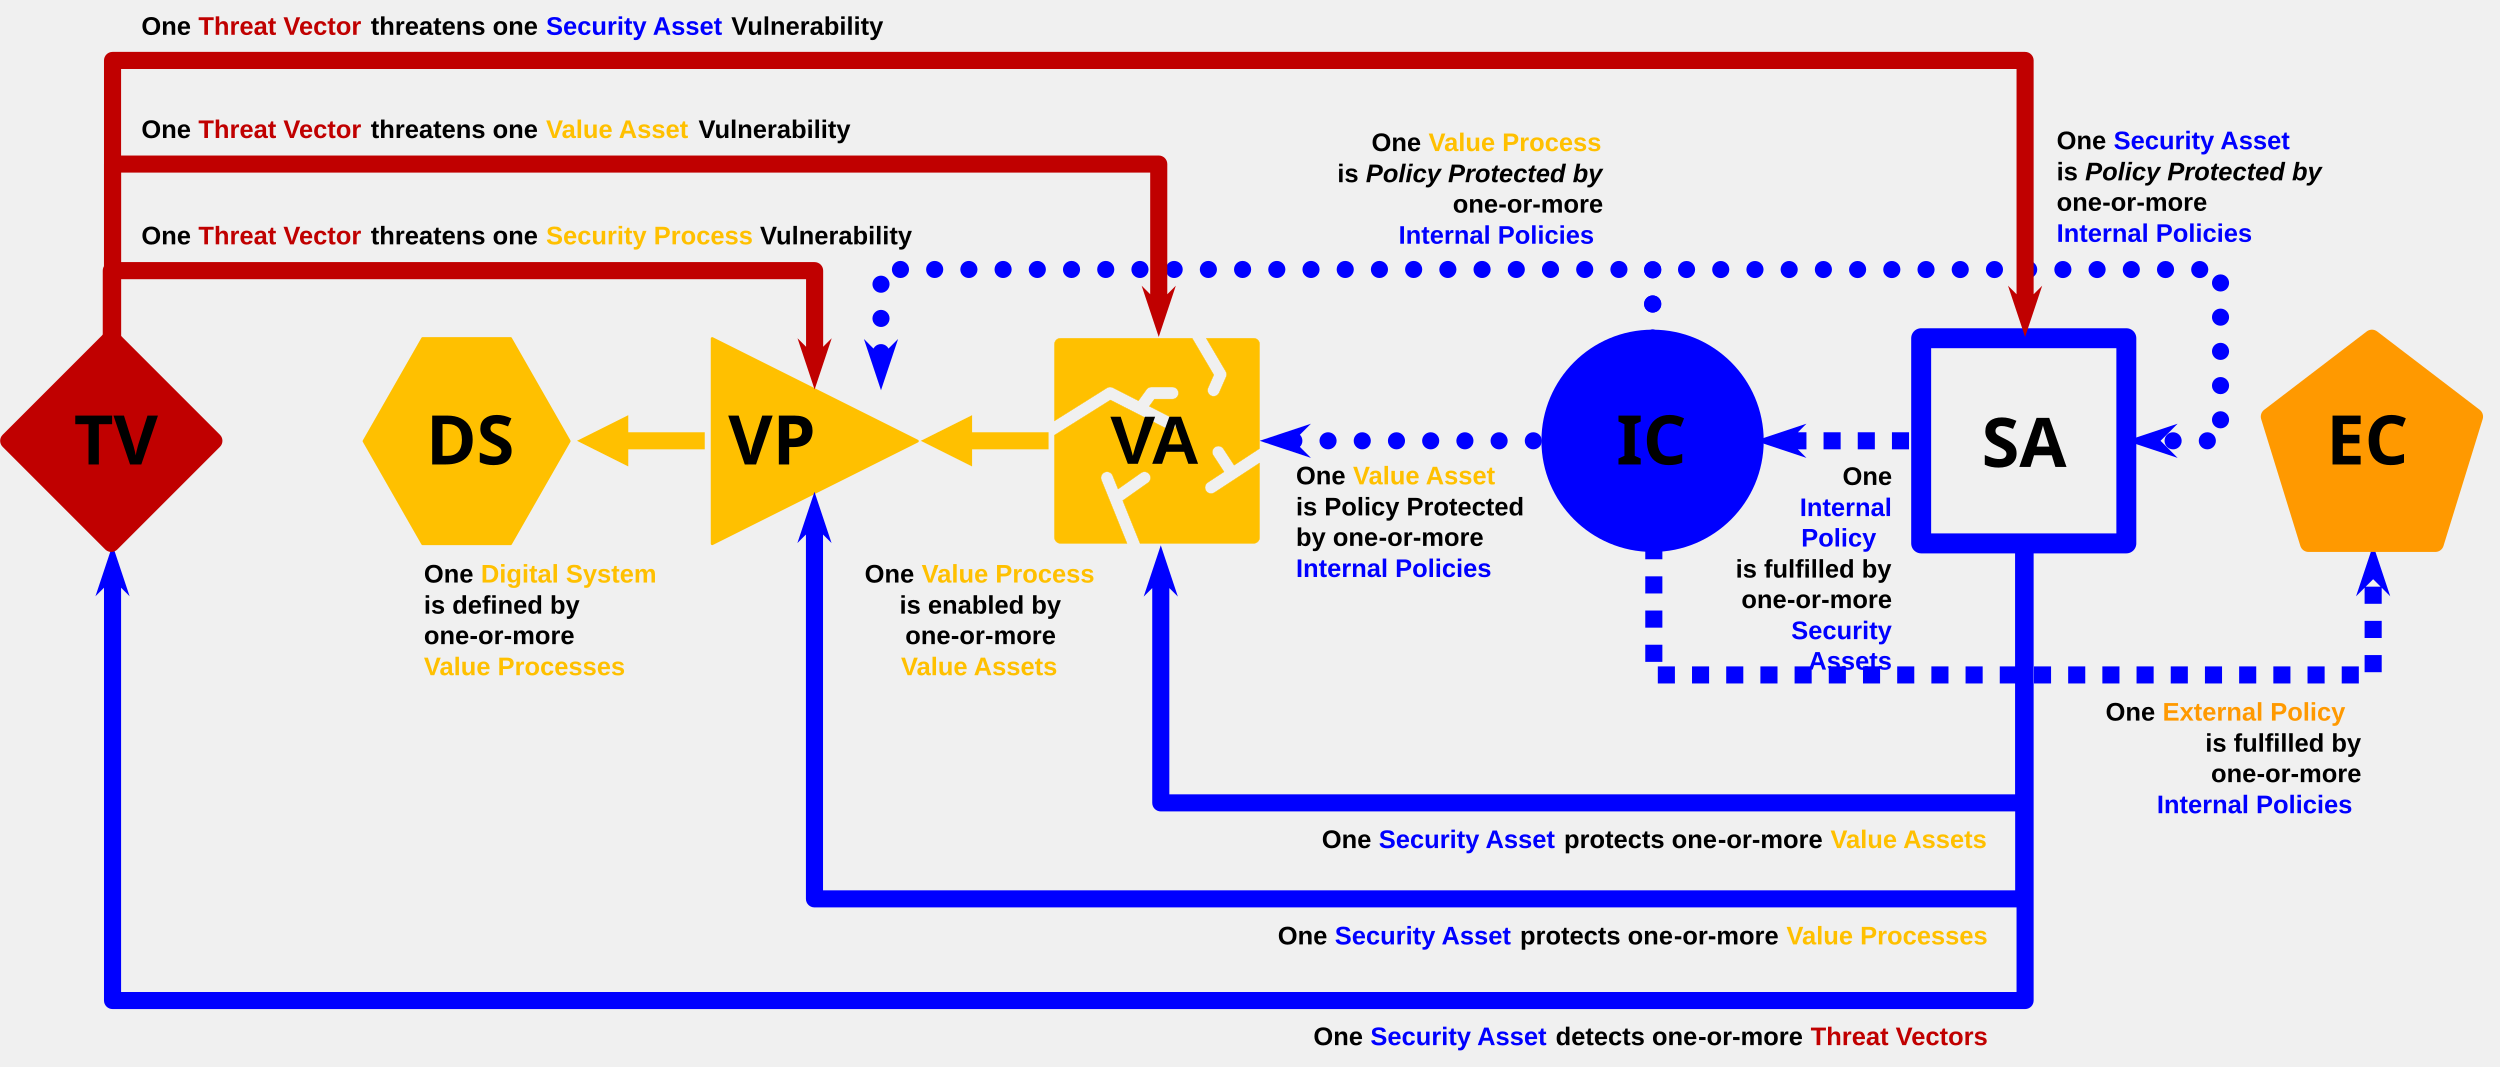
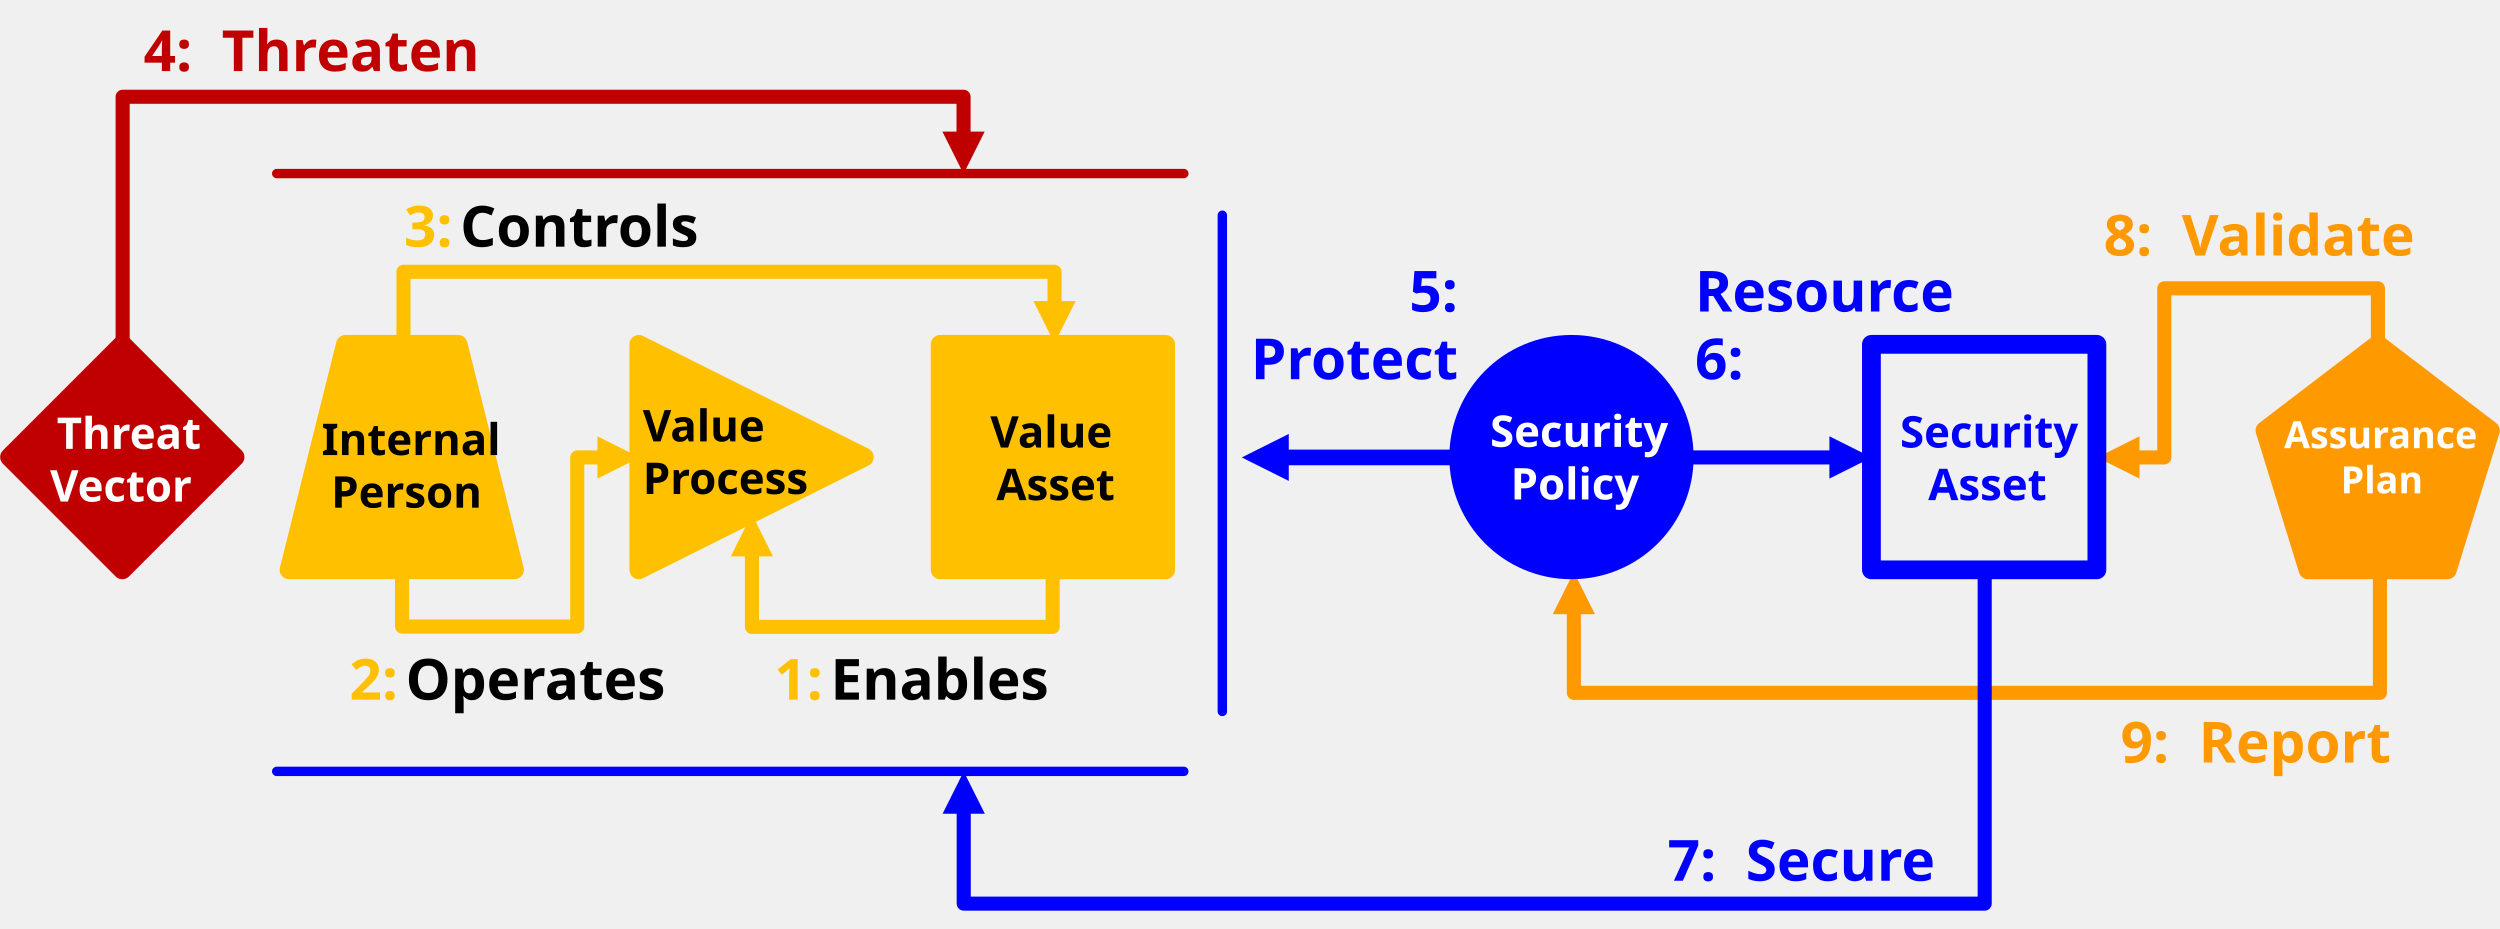
- <svg xmlns="http://www.w3.org/2000/svg" width="4021" height="1716" xml:space="preserve" overflow="hidden">
-   <defs>
-     <clipPath id="clip0">
-       <rect x="248" y="415" width="4021" height="1716" />
-     </clipPath>
-     <clipPath id="clip1">
-       <rect x="1943" y="959" width="331" height="331" />
-     </clipPath>
-     <clipPath id="clip2">
-       <rect x="1943" y="959" width="331" height="331" />
-     </clipPath>
-     <clipPath id="clip3">
-       <rect x="1943" y="959" width="331" height="331" />
-     </clipPath>
-   </defs>
-   <g clip-path="url(#clip0)" transform="translate(-248 -415)">
-     <path d="M833.5 1124.5 927.781 959.5 1069.22 959.5 1163.5 1124.5 1069.22 1289.5 927.781 1289.5Z" stroke="#FFC000" stroke-width="4.583" stroke-linejoin="round" stroke-miterlimit="10" fill="#FFC000" fill-rule="evenodd" />
-     <path d="M1393.5 959.5 1723.5 1124.5 1393.5 1289.5Z" stroke="#FFC000" stroke-width="4.583" stroke-linejoin="round" stroke-miterlimit="10" fill="#FFC000" fill-rule="evenodd" />
-     <path d="M1244.75 1110.25 1381.52 1110.25 1381.52 1137.75 1244.75 1137.75ZM1258.5 1165.25 1176 1124 1258.5 1082.75Z" fill="#FFC000" />
-     <path d="M2329 1110.25 2329.03 1110.25C2336.62 1110.25 2342.78 1116.41 2342.78 1124 2342.78 1131.59 2336.62 1137.75 2329.03 1137.75L2329 1137.75C2321.41 1137.75 2315.25 1131.59 2315.25 1124 2315.25 1116.41 2321.41 1110.25 2329 1110.25ZM2384.03 1110.25 2384.05 1110.25C2391.65 1110.25 2397.8 1116.41 2397.8 1124 2397.8 1131.59 2391.65 1137.75 2384.05 1137.75L2384.03 1137.75C2376.43 1137.75 2370.28 1131.59 2370.28 1124 2370.28 1116.41 2376.43 1110.25 2384.03 1110.25ZM2439.05 1110.25 2439.08 1110.25C2446.68 1110.25 2452.83 1116.41 2452.83 1124 2452.83 1131.59 2446.68 1137.75 2439.08 1137.75L2439.05 1137.75C2431.46 1137.75 2425.3 1131.59 2425.3 1124 2425.3 1116.41 2431.46 1110.25 2439.05 1110.25ZM2494.08 1110.25 2494.11 1110.25C2501.7 1110.25 2507.86 1116.41 2507.86 1124 2507.86 1131.59 2501.7 1137.75 2494.11 1137.75L2494.08 1137.75C2486.49 1137.75 2480.33 1131.59 2480.33 1124 2480.33 1116.41 2486.49 1110.25 2494.08 1110.25ZM2549.11 1110.25 2549.14 1110.25C2556.73 1110.25 2562.89 1116.41 2562.89 1124 2562.89 1131.59 2556.73 1137.75 2549.14 1137.75L2549.11 1137.75C2541.52 1137.75 2535.36 1131.59 2535.36 1124 2535.36 1116.41 2541.52 1110.25 2549.11 1110.25ZM2604.14 1110.25 2604.16 1110.25C2611.76 1110.25 2617.91 1116.41 2617.91 1124 2617.91 1131.59 2611.76 1137.75 2604.16 1137.75L2604.14 1137.75C2596.54 1137.75 2590.39 1131.59 2590.39 1124 2590.39 1116.41 2596.54 1110.25 2604.14 1110.25ZM2659.16 1110.25 2659.19 1110.25C2666.79 1110.25 2672.94 1116.41 2672.94 1124 2672.94 1131.59 2666.79 1137.75 2659.19 1137.75L2659.16 1137.75C2651.57 1137.75 2645.41 1131.59 2645.41 1124 2645.41 1116.41 2651.57 1110.25 2659.16 1110.25ZM2714.19 1110.25 2714.22 1110.25C2721.81 1110.25 2727.97 1116.41 2727.97 1124 2727.97 1131.59 2721.81 1137.75 2714.22 1137.75L2714.19 1137.75C2706.6 1137.75 2700.44 1131.59 2700.44 1124 2700.44 1116.41 2706.6 1110.25 2714.19 1110.25ZM2329 1124 2356.5 1151.5 2274 1124 2356.5 1096.5Z" fill="#0000FF" />
-     <path d="M-13.75-13.75 27.5-13.75 27.5 13.75-13.75 13.75ZM55-13.75 82.5-13.75 82.5 13.75 55 13.75ZM110-13.75 137.5-13.75 137.5 13.75 110 13.75ZM165-13.75 192.5-13.75 192.5 13.75 165 13.75ZM227.324 6.426 227.324 33.926 199.824 33.926 199.824 6.426ZM227.324 61.426 227.324 88.926 199.824 88.926 199.824 61.426ZM227.324 116.426 227.324 143.926 199.824 143.926 199.824 116.426ZM227.324 171.426 227.324 198.926 199.824 198.926 199.824 171.426ZM227.324 226.426 227.324 253.926 199.824 253.926 199.824 226.426ZM227.324 281.426 227.324 308.926 199.824 308.926 199.824 281.426ZM227.324 336.426 227.324 363.926 199.824 363.926 199.824 336.426ZM227.324 391.426 227.324 418.926 199.824 418.926 199.824 391.426ZM227.324 446.426 227.324 473.926 199.824 473.926 199.824 446.426ZM227.324 501.426 227.324 528.926 199.824 528.926 199.824 501.426ZM227.324 556.426 227.324 583.926 199.824 583.926 199.824 556.426ZM227.324 611.426 227.324 638.926 199.824 638.926 199.824 611.426ZM227.324 666.426 227.324 693.926 199.824 693.926 199.824 666.426ZM227.324 721.426 227.324 748.926 199.824 748.926 199.824 721.426ZM227.324 776.426 227.324 803.926 199.824 803.926 199.824 776.426ZM227.324 831.426 227.324 858.926 199.824 858.926 199.824 831.426ZM227.324 886.426 227.324 913.926 199.824 913.926 199.824 886.426ZM227.324 941.426 227.324 968.926 199.824 968.926 199.824 941.426ZM227.324 996.426 227.324 1023.93 199.824 1023.93 199.824 996.426ZM227.324 1051.43 227.324 1078.93 199.824 1078.93 199.824 1051.43ZM227.324 1106.43 227.324 1133.93 199.824 1133.93 199.824 1106.43ZM209.13 1170.73 181.63 1170.73 181.63 1143.23 209.13 1143.23ZM154.13 1170.73 126.63 1170.73 126.63 1143.23 154.13 1143.23ZM99.13 1170.73 71.63 1170.73 71.63 1143.23 99.13 1143.23ZM59.583 1156.98 87.083 1184.48 4.583 1156.98 87.083 1129.48Z" fill="#0000FF" transform="matrix(1.83697e-16 1 1 -1.83697e-16 2908 1287)" />
-     <path d="M2741 1124C2741 1032.87 2814.87 959 2906 959 2997.13 959 3071 1032.87 3071 1124 3071 1215.13 2997.13 1289 2906 1289 2814.87 1289 2741 1215.13 2741 1124Z" stroke="#0000FF" stroke-width="27.5" stroke-linejoin="round" stroke-miterlimit="10" fill="#0000FF" fill-rule="evenodd" />
-     <path d="M3898 1085.05 4063 959 4228 1085.05 4164.98 1289 3961.02 1289Z" stroke="#FF9900" stroke-width="27.5" stroke-linejoin="round" stroke-miterlimit="10" fill="#FF9900" fill-rule="evenodd" />
-     <path d="M0 13.75-108.69 13.75-94.94 0-94.94 1131.22-108.69 1117.47 27.5 1117.47 27.5 1144.97-108.69 1144.97C-116.284 1144.97-122.44 1138.81-122.44 1131.22L-122.44 0C-122.44-7.594-116.284-13.75-108.69-13.75L0-13.75ZM27.5 1131.22 0 1103.72 82.5 1131.22 0 1158.72Z" fill="#C00000" transform="matrix(1.83697e-16 1 1 -1.83697e-16 427 959)" />
-     <path d="M0 13.75-572.236 13.75-558.486 0-558.486 1944.94-572.236 1931.19 27.5 1931.19 27.5 1958.69-572.236 1958.69C-579.829 1958.69-585.986 1952.54-585.986 1944.94L-585.986 0C-585.986-7.594-579.829-13.75-572.236-13.75L0-13.75ZM27.5 1944.94 0 1917.44 82.5 1944.94 0 1972.44Z" fill="#0000FF" transform="matrix(-6.12323e-17 -1 -1 6.12323e-17 3502.94 1288.5)" />
-     <path d="M3517.13 1289 3517.13 1706.35C3517.13 1713.94 3510.98 1720.1 3503.38 1720.1L2115 1720.1C2107.41 1720.1 2101.25 1713.94 2101.25 1706.35L2101.25 1347.09 2128.75 1347.09 2128.75 1706.35 2115 1692.6 3503.38 1692.6 3489.63 1706.35 3489.63 1289ZM2115 1347.09 2087.5 1374.59 2115 1292.09 2142.5 1374.59Z" fill="#0000FF" />
-     <path d="M3518.91 1287 3518.91 2024.23C3518.91 2031.83 3512.75 2037.98 3505.16 2037.98L429 2037.98C421.406 2037.98 415.25 2031.83 415.25 2024.23L415.25 1346.58 442.75 1346.58 442.75 2024.23 429 2010.48 3505.16 2010.48 3491.41 2024.23 3491.41 1287ZM429 1346.58 401.5 1374.08 429 1291.58 456.5 1374.08Z" fill="#0000FF" />
-     <text font-family="Arial,Arial_MSFontService,sans-serif" font-weight="700" font-size="41" transform="matrix(1 0 0 1 2453.95 658)">One<tspan fill="#FFC000" font-size="41" x="91.667" y="0">Value Process </tspan>
-       <tspan font-size="41" x="-55" y="50">is </tspan>
-       <tspan font-style="italic" font-size="41" x="-9.166" y="50">Policy Protected by</tspan>
-       <tspan font-size="41" x="130.625" y="99">one</tspan>
-       <tspan font-size="41" x="203.959" y="99">-</tspan>or-more<tspan fill="#0000FF" font-size="41" x="43.542" y="149">Internal Policies</tspan>
-       <tspan font-size="41" x="-121.509" y="536">One </tspan>
-       <tspan fill="#FFC000" font-size="41" x="-29.842" y="536">Value Asset </tspan>
-       <tspan font-size="41" x="-121.509" y="586">is Policy Protected </tspan>
-       <tspan font-size="41" x="-121.509" y="635">by one</tspan>
-       <tspan font-size="41" x="11.408" y="635">-</tspan>
-       <tspan font-size="41" x="25.158" y="635">or</tspan>
-       <tspan font-size="41" x="66.408" y="635">-</tspan>more <tspan fill="#0000FF" font-size="41" x="-121.509" y="685">Internal Policies</tspan>
-       <tspan font-size="41" x="-79.998" y="1121">One </tspan>
-       <tspan fill="#0000FF" font-size="41" x="11.669" y="1121">Security Asset</tspan>
-       <tspan font-size="41" x="309.586" y="1121">protects one</tspan>
-       <tspan font-size="41" x="557.086" y="1121">-</tspan>or-more <tspan fill="#FFC000" font-size="41" x="738.128" y="1121">Value Assets</tspan>
-       <tspan font-size="41" x="1180.65" y="916">One </tspan>
-       <tspan fill="#FF9900" font-size="41" x="1272.32" y="916">External Policy </tspan>
-       <tspan font-size="41" x="1341.07" y="966">is fulfilled by </tspan>
-       <tspan font-size="41" x="1350.23" y="1015">one</tspan>
-       <tspan font-size="41" x="1423.57" y="1015">-</tspan>or-more<tspan fill="#0000FF" font-size="41" x="1263.15" y="1065">Internal Policies</tspan>
-       <tspan font-size="41" x="-1978.55" y="-187">One </tspan>
-       <tspan fill="#C00000" font-size="41" x="-1886.89" y="-187">Threat Vector </tspan>
-       <tspan font-size="41" x="-1609.6" y="-187">threatens one </tspan>
-       <tspan fill="#0000FF" font-size="41" x="-1327.72" y="-187">Security Asset </tspan>
-       <tspan font-size="41" x="-1029.8" y="-187">Vulnerability</tspan>
-       <tspan font-size="41" x="-1978.55" y="-21">One </tspan>
-       <tspan fill="#C00000" font-size="41" x="-1886.89" y="-21">Threat Vector </tspan>
-       <tspan font-size="41" x="-1609.6" y="-21">threatens one </tspan>
-       <tspan fill="#FFC000" font-size="41" x="-1327.72" y="-21">Value Asset </tspan>
-       <tspan font-size="41" x="-1082.51" y="-21">Vulnerability</tspan>
-       <tspan font-size="41" x="-1978.55" y="150">One </tspan>
-       <tspan fill="#C00000" font-size="41" x="-1886.89" y="150">Threat Vector </tspan>
-       <tspan font-size="41" x="-1609.6" y="150">threatens one </tspan>
-       <tspan fill="#FFC000" font-size="41" x="-1327.72" y="150">Security Process </tspan>Vulnerability<tspan font-size="41" x="-150.788" y="1276">One </tspan>
-       <tspan fill="#0000FF" font-size="41" x="-59.122" y="1276">Security Asset </tspan>
-       <tspan font-size="41" x="238.795" y="1276">protects one</tspan>
-       <tspan font-size="41" x="486.295" y="1276">-</tspan>or-more <tspan fill="#FFC000" font-size="41" x="667.337" y="1276">Value Processes</tspan>
-       <tspan font-size="41" x="-93.489" y="1438">One </tspan>
-       <tspan fill="#0000FF" font-size="41" x="-1.822" y="1438">Security Asset </tspan>
-       <tspan font-size="41" x="296.095" y="1438">detects one</tspan>
-       <tspan font-size="41" x="525.261" y="1438">-</tspan>or-more <tspan fill="#C00000" font-size="41" x="706.303" y="1438">Threat Vectors</tspan>
-     </text>
-     <path d="M2892.64 959 2892.64 958.973C2892.64 951.379 2898.8 945.223 2906.39 945.223 2913.99 945.223 2920.14 951.379 2920.14 958.973L2920.14 959C2920.14 966.594 2913.99 972.75 2906.39 972.75 2898.8 972.75 2892.64 966.594 2892.64 959ZM2892.64 903.973 2892.64 903.945C2892.64 896.351 2898.8 890.195 2906.39 890.195 2913.99 890.195 2920.14 896.351 2920.14 903.945L2920.14 903.973C2920.14 911.567 2913.99 917.723 2906.39 917.723 2898.8 917.723 2892.64 911.567 2892.64 903.973ZM2892.64 848.945 2892.64 848.918C2892.64 841.324 2898.8 835.168 2906.39 835.168 2913.99 835.168 2920.14 841.324 2920.14 848.918L2920.14 848.945C2920.14 856.539 2913.99 862.695 2906.39 862.695 2898.8 862.695 2892.64 856.539 2892.64 848.945ZM2851.9 862.165 2851.87 862.165C2844.27 862.165 2838.12 856.009 2838.12 848.415 2838.12 840.822 2844.27 834.665 2851.87 834.665L2851.9 834.665C2859.49 834.665 2865.65 840.822 2865.65 848.415 2865.65 856.009 2859.49 862.165 2851.9 862.165ZM2796.87 862.165 2796.84 862.165C2789.25 862.165 2783.09 856.009 2783.09 848.415 2783.09 840.822 2789.25 834.665 2796.84 834.665L2796.87 834.665C2804.46 834.665 2810.62 840.822 2810.62 848.415 2810.62 856.009 2804.46 862.165 2796.87 862.165ZM2741.84 862.165 2741.81 862.165C2734.22 862.165 2728.06 856.009 2728.06 848.415 2728.06 840.822 2734.22 834.665 2741.81 834.665L2741.84 834.665C2749.43 834.665 2755.59 840.822 2755.59 848.415 2755.59 856.009 2749.43 862.165 2741.84 862.165ZM2686.81 862.165 2686.79 862.165C2679.19 862.165 2673.04 856.009 2673.04 848.415 2673.04 840.822 2679.19 834.665 2686.79 834.665L2686.81 834.665C2694.41 834.665 2700.56 840.822 2700.56 848.415 2700.56 856.009 2694.41 862.165 2686.81 862.165ZM2631.79 862.165 2631.76 862.165C2624.16 862.165 2618.01 856.009 2618.01 848.415 2618.01 840.822 2624.16 834.665 2631.76 834.665L2631.79 834.665C2639.38 834.665 2645.54 840.822 2645.54 848.415 2645.54 856.009 2639.38 862.165 2631.79 862.165ZM2576.76 862.165 2576.73 862.165C2569.14 862.165 2562.98 856.009 2562.98 848.415 2562.98 840.822 2569.14 834.665 2576.73 834.665L2576.76 834.665C2584.35 834.665 2590.51 840.822 2590.51 848.415 2590.51 856.009 2584.35 862.165 2576.76 862.165ZM2521.73 862.165 2521.7 862.165C2514.11 862.165 2507.95 856.009 2507.95 848.415 2507.95 840.822 2514.11 834.665 2521.7 834.665L2521.73 834.665C2529.32 834.665 2535.48 840.822 2535.48 848.415 2535.48 856.009 2529.32 862.165 2521.73 862.165ZM2466.7 862.165 2466.68 862.165C2459.08 862.165 2452.93 856.009 2452.93 848.415 2452.93 840.822 2459.08 834.665 2466.68 834.665L2466.7 834.665C2474.3 834.665 2480.45 840.822 2480.45 848.415 2480.45 856.009 2474.3 862.165 2466.7 862.165ZM2411.68 862.165 2411.65 862.165C2404.05 862.165 2397.9 856.009 2397.9 848.415 2397.9 840.822 2404.05 834.665 2411.65 834.665L2411.68 834.665C2419.27 834.665 2425.43 840.822 2425.43 848.415 2425.43 856.009 2419.27 862.165 2411.68 862.165ZM2356.65 862.165 2356.62 862.165C2349.03 862.165 2342.87 856.009 2342.87 848.415 2342.87 840.822 2349.03 834.665 2356.62 834.665L2356.65 834.665C2364.24 834.665 2370.4 840.822 2370.4 848.415 2370.4 856.009 2364.24 862.165 2356.65 862.165ZM2301.62 862.165 2301.59 862.165C2294 862.165 2287.84 856.009 2287.84 848.415 2287.84 840.822 2294 834.665 2301.59 834.665L2301.62 834.665C2309.21 834.665 2315.37 840.822 2315.37 848.415 2315.37 856.009 2309.21 862.165 2301.62 862.165ZM2246.59 862.165 2246.57 862.165C2238.97 862.165 2232.82 856.009 2232.82 848.415 2232.82 840.822 2238.97 834.665 2246.57 834.665L2246.59 834.665C2254.19 834.665 2260.34 840.822 2260.34 848.415 2260.34 856.009 2254.19 862.165 2246.59 862.165ZM2191.57 862.165 2191.54 862.165C2183.94 862.165 2177.79 856.009 2177.79 848.415 2177.79 840.822 2183.94 834.665 2191.54 834.665L2191.57 834.665C2199.16 834.665 2205.32 840.822 2205.32 848.415 2205.32 856.009 2199.16 862.165 2191.57 862.165ZM2136.54 862.165 2136.51 862.165C2128.92 862.165 2122.76 856.009 2122.76 848.415 2122.76 840.822 2128.92 834.665 2136.51 834.665L2136.54 834.665C2144.13 834.665 2150.29 840.822 2150.29 848.415 2150.29 856.009 2144.13 862.165 2136.54 862.165ZM2081.51 862.165 2081.48 862.165C2073.89 862.165 2067.73 856.009 2067.73 848.415 2067.73 840.822 2073.89 834.665 2081.48 834.665L2081.51 834.665C2089.1 834.665 2095.26 840.822 2095.26 848.415 2095.26 856.009 2089.1 862.165 2081.51 862.165ZM2026.48 862.165 2026.46 862.165C2018.86 862.165 2012.71 856.009 2012.71 848.415 2012.71 840.822 2018.86 834.665 2026.46 834.665L2026.48 834.665C2034.08 834.665 2040.23 840.822 2040.23 848.415 2040.23 856.009 2034.08 862.165 2026.48 862.165ZM1971.46 862.165 1971.43 862.165C1963.83 862.165 1957.68 856.009 1957.68 848.415 1957.68 840.822 1963.83 834.665 1971.43 834.665L1971.46 834.665C1979.05 834.665 1985.21 840.822 1985.21 848.415 1985.21 856.009 1979.05 862.165 1971.46 862.165ZM1916.43 862.165 1916.4 862.165C1908.81 862.165 1902.65 856.009 1902.65 848.415 1902.65 840.822 1908.81 834.665 1916.4 834.665L1916.43 834.665C1924.02 834.665 1930.18 840.822 1930.18 848.415 1930.18 856.009 1924.02 862.165 1916.43 862.165ZM1861.4 862.165 1861.37 862.165C1853.78 862.165 1847.62 856.009 1847.62 848.415 1847.62 840.822 1853.78 834.665 1861.37 834.665L1861.4 834.665C1868.99 834.665 1875.15 840.822 1875.15 848.415 1875.15 856.009 1868.99 862.165 1861.4 862.165ZM1806.37 862.165 1806.35 862.165C1798.75 862.165 1792.6 856.009 1792.6 848.415 1792.6 840.822 1798.75 834.665 1806.35 834.665L1806.37 834.665C1813.97 834.665 1820.12 840.822 1820.12 848.415 1820.12 856.009 1813.97 862.165 1806.37 862.165ZM1751.35 862.165 1751.32 862.165C1743.72 862.165 1737.57 856.009 1737.57 848.415 1737.57 840.822 1743.72 834.665 1751.32 834.665L1751.35 834.665C1758.94 834.665 1765.1 840.822 1765.1 848.415 1765.1 856.009 1758.94 862.165 1751.35 862.165ZM1696.32 862.165 1696.29 862.165C1688.7 862.165 1682.54 856.009 1682.54 848.415 1682.54 840.822 1688.7 834.665 1696.29 834.665L1696.32 834.665C1703.91 834.665 1710.07 840.822 1710.07 848.415 1710.07 856.009 1703.91 862.165 1696.32 862.165ZM1678.75 872.125 1678.75 872.153C1678.75 879.747 1672.59 885.903 1665 885.903 1657.41 885.903 1651.25 879.747 1651.25 872.153L1651.25 872.125C1651.25 864.531 1657.41 858.375 1665 858.375 1672.59 858.375 1678.75 864.531 1678.75 872.125ZM1678.75 927.153 1678.75 927.18C1678.75 934.774 1672.59 940.93 1665 940.93 1657.41 940.93 1651.25 934.774 1651.25 927.18L1651.25 927.153C1651.25 919.559 1657.41 913.403 1665 913.403 1672.59 913.403 1678.75 919.559 1678.75 927.153ZM1678.75 982.18 1678.75 982.208C1678.75 989.802 1672.59 995.958 1665 995.958 1657.41 995.958 1651.25 989.802 1651.25 982.208L1651.25 982.18C1651.25 974.586 1657.41 968.43 1665 968.43 1672.59 968.43 1678.75 974.586 1678.75 982.18ZM1665 987.699 1692.5 960.199 1665 1042.7 1637.5 960.199Z" fill="#0000FF" />
-     <path d="M0 13.75-0.028 13.75C-7.621 13.75-13.777 7.594-13.777 0-13.777-7.594-7.621-13.75-0.028-13.75L0-13.75C7.594-13.75 13.75-7.594 13.75 0 13.75 7.594 7.594 13.75 0 13.75ZM-55.028 13.75-55.055 13.75C-62.649 13.75-68.805 7.594-68.805 0-68.805-7.594-62.649-13.75-55.055-13.75L-55.028-13.75C-47.434-13.75-41.278-7.594-41.278 0-41.278 7.594-47.434 13.75-55.028 13.75ZM-110.055 13.75-110.082 13.75C-117.676 13.75-123.832 7.594-123.832 0-123.832-7.594-117.676-13.75-110.082-13.75L-110.055-13.75C-102.461-13.75-96.305-7.594-96.305 0-96.305 7.594-102.461 13.75-110.055 13.75ZM-96.718 54.615-96.718 54.642C-96.718 62.236-102.874 68.392-110.468 68.392-118.061 68.392-124.218 62.236-124.218 54.642L-124.218 54.615C-124.218 47.021-118.061 40.865-110.468 40.865-102.874 40.865-96.718 47.021-96.718 54.615ZM-96.718 109.642-96.718 109.67C-96.718 117.264-102.874 123.42-110.468 123.42-118.061 123.42-124.218 117.264-124.218 109.67L-124.218 109.642C-124.218 102.049-118.061 95.892-110.468 95.892-102.874 95.892-96.718 102.049-96.718 109.642ZM-96.718 164.67-96.718 164.697C-96.718 172.291-102.874 178.447-110.468 178.447-118.061 178.447-124.218 172.291-124.218 164.697L-124.218 164.67C-124.218 157.076-118.061 150.92-110.468 150.92-102.874 150.92-96.718 157.076-96.718 164.67ZM-96.718 219.698-96.718 219.725C-96.718 227.319-102.874 233.475-110.468 233.475-118.061 233.475-124.218 227.319-124.218 219.725L-124.218 219.698C-124.218 212.104-118.061 205.948-110.468 205.948-102.874 205.948-96.718 212.104-96.718 219.698ZM-96.718 274.725-96.718 274.753C-96.718 282.346-102.874 288.503-110.468 288.503-118.061 288.503-124.218 282.346-124.218 274.753L-124.218 274.725C-124.218 267.131-118.061 260.975-110.468 260.975-102.874 260.975-96.718 267.131-96.718 274.725ZM-96.718 329.753-96.718 329.78C-96.718 337.374-102.874 343.53-110.468 343.53-118.061 343.53-124.218 337.374-124.218 329.78L-124.218 329.753C-124.218 322.159-118.061 316.003-110.468 316.003-102.874 316.003-96.718 322.159-96.718 329.753ZM-96.718 384.78-96.718 384.807C-96.718 392.401-102.874 398.557-110.468 398.557-118.061 398.557-124.218 392.401-124.218 384.807L-124.218 384.78C-124.218 377.186-118.061 371.03-110.468 371.03-102.874 371.03-96.718 377.186-96.718 384.78ZM-96.718 439.807-96.718 439.835C-96.718 447.429-102.874 453.585-110.468 453.585-118.061 453.585-124.218 447.429-124.218 439.835L-124.218 439.807C-124.218 432.214-118.061 426.057-110.468 426.057-102.874 426.057-96.718 432.214-96.718 439.807ZM-96.718 494.835-96.718 494.863C-96.718 502.456-102.874 508.613-110.468 508.613-118.061 508.613-124.218 502.456-124.218 494.863L-124.218 494.835C-124.218 487.241-118.061 481.085-110.468 481.085-102.874 481.085-96.718 487.241-96.718 494.835ZM-96.718 549.863-96.718 549.89C-96.718 557.484-102.874 563.64-110.468 563.64-118.061 563.64-124.218 557.484-124.218 549.89L-124.218 549.863C-124.218 542.269-118.061 536.113-110.468 536.113-102.874 536.113-96.718 542.269-96.718 549.863ZM-96.718 604.89-96.718 604.918C-96.718 612.512-102.874 618.668-110.468 618.668-118.061 618.668-124.218 612.512-124.218 604.918L-124.218 604.89C-124.218 597.296-118.061 591.14-110.468 591.14-102.874 591.14-96.718 597.296-96.718 604.89ZM-96.718 659.918-96.718 659.945C-96.718 667.539-102.874 673.695-110.468 673.695-118.061 673.695-124.218 667.539-124.218 659.945L-124.218 659.918C-124.218 652.324-118.061 646.168-110.468 646.168-102.874 646.168-96.718 652.324-96.718 659.918ZM-96.718 714.945-96.718 714.973C-96.718 722.567-102.874 728.723-110.468 728.723-118.061 728.723-124.218 722.567-124.218 714.973L-124.218 714.945C-124.218 707.351-118.061 701.195-110.468 701.195-102.874 701.195-96.718 707.351-96.718 714.945ZM-96.718 769.973-96.718 770C-96.718 777.594-102.874 783.75-110.468 783.75-118.061 783.75-124.218 777.594-124.218 770L-124.218 769.973C-124.218 762.379-118.061 756.223-110.468 756.223-102.874 756.223-96.718 762.379-96.718 769.973ZM-96.718 825-96.718 825.028C-96.718 832.622-102.874 838.778-110.468 838.778-118.061 838.778-124.218 832.622-124.218 825.028L-124.218 825C-124.218 817.406-118.061 811.25-110.468 811.25-102.874 811.25-96.718 817.406-96.718 825ZM-96.718 880.028-96.718 880.055C-96.718 887.649-102.874 893.805-110.468 893.805-118.061 893.805-124.218 887.649-124.218 880.055L-124.218 880.028C-124.218 872.434-118.061 866.278-110.468 866.278-102.874 866.278-96.718 872.434-96.718 880.028ZM-88.914 899.752-88.887 899.752C-81.293 899.752-75.137 905.908-75.137 913.502-75.137 921.096-81.293 927.252-88.887 927.252L-88.914 927.252C-96.508 927.252-102.664 921.096-102.664 913.502-102.664 905.908-96.508 899.752-88.914 899.752ZM-33.887 899.752-33.859 899.752C-26.265 899.752-20.109 905.908-20.109 913.502-20.109 921.096-26.265 927.252-33.859 927.252L-33.887 927.252C-41.481 927.252-47.637 921.096-47.637 913.502-47.637 905.908-41.481 899.752-33.887 899.752ZM21.141 899.752 21.168 899.752C28.762 899.752 34.918 905.908 34.918 913.502 34.918 921.096 28.762 927.252 21.168 927.252L21.141 927.252C13.547 927.252 7.391 921.096 7.391 913.502 7.391 905.908 13.547 899.752 21.141 899.752ZM76.168 899.752 76.196 899.752C83.79 899.752 89.946 905.908 89.946 913.502 89.946 921.096 83.79 927.252 76.196 927.252L76.168 927.252C68.574 927.252 62.418 921.096 62.418 913.502 62.418 905.908 68.574 899.752 76.168 899.752ZM131.196 899.752 131.223 899.752C138.817 899.752 144.973 905.908 144.973 913.502 144.973 921.096 138.817 927.252 131.223 927.252L131.196 927.252C123.602 927.252 117.446 921.096 117.446 913.502 117.446 905.908 123.602 899.752 131.196 899.752ZM151.25 892.279 151.25 892.251C151.25 884.657 157.406 878.501 165 878.501 172.594 878.501 178.75 884.657 178.75 892.251L178.75 892.279C178.75 899.872 172.594 906.029 165 906.029 157.406 906.029 151.25 899.872 151.25 892.279ZM151.25 837.251 151.25 837.224C151.25 829.63 157.406 823.474 165 823.474 172.594 823.474 178.75 829.63 178.75 837.224L178.75 837.251C178.75 844.845 172.594 851.001 165 851.001 157.406 851.001 151.25 844.845 151.25 837.251ZM165 817.02 137.5 844.52 165 762.02 192.5 844.52Z" fill="#0000FF" transform="matrix(1.83697e-16 1 1 -1.83697e-16 2906 959)" />
-     <path d="M262 1124 427 959 592 1124 427 1289Z" stroke="#C00000" stroke-width="27.5" stroke-linejoin="round" stroke-miterlimit="10" fill="#C00000" fill-rule="evenodd" />
-     <text font-family="Arial,Arial_MSFontService,sans-serif" font-weight="700" font-size="41" transform="matrix(1 0 0 1 3555.87 655)">One <tspan fill="#0000FF" font-size="41" x="91.667" y="0">Security Asset</tspan>
-       <tspan font-size="41" x="0" y="50">is </tspan>
-       <tspan font-style="italic" font-size="41" x="45.834" y="50">Policy Protected by</tspan>
-       <tspan font-size="41" x="0" y="99">one</tspan>
-       <tspan font-size="41" x="73.334" y="99">-</tspan>or<tspan font-size="41" x="128.334" y="99">-</tspan>more<tspan fill="#0000FF" font-size="41" x="0" y="149">Internal Policies</tspan>
-     </text>
-     <g clip-path="url(#clip1)">
-       <g clip-path="url(#clip2)">
-         <g clip-path="url(#clip3)">
-           <path d="M2201.27 1207.29C2199.62 1208.37 2197.77 1208.89 2195.93 1208.89 2192.75 1208.89 2189.63 1207.34 2187.76 1204.48 2184.8 1199.97 2186.06 1193.92 2190.57 1190.96L2216.67 1173.86 2199.47 1147.56C2196.52 1143.05 2197.78 1137 2202.29 1134.05 2206.8 1131.1 2212.85 1132.36 2215.8 1136.87L2233 1163.16 2274 1136.3 2274 968.76C2274 963.37 2269.63 959 2264.24 959L2188.14 959 2219.57 1012.34C2221.16 1015.04 2221.36 1018.34 2220.1 1021.21L2208.96 1046.59C2207.35 1050.25 2203.77 1052.43 2200.01 1052.43 2198.7 1052.43 2197.37 1052.17 2196.1 1051.6 2191.16 1049.44 2188.92 1043.68 2191.08 1038.74L2200.22 1017.94 2165.49 959 1953.76 959C1948.37 959 1944 963.37 1944 968.76L1944 1091.87 2028.34 1038.95C2031.24 1037.13 2034.9 1036.97 2037.96 1038.53L2078.99 1059.46 2091.99 1041.5C2093.82 1038.96 2096.76 1037.46 2099.89 1037.46L2133.73 1037.46C2139.12 1037.46 2143.49 1041.83 2143.49 1047.22 2143.49 1052.61 2139.12 1056.98 2133.73 1056.98L2104.88 1056.98 2096.59 1068.43 2134.91 1087.98C2139.71 1090.43 2141.62 1096.31 2139.17 1101.11 2136.72 1105.91 2130.84 1107.81 2126.04 1105.37L2034.02 1058.43 1944 1114.92 1944 1279.24C1944 1284.63 1948.37 1289 1953.76 1289L2060.66 1289 2019.51 1187.2C2017.49 1182.2 2019.9 1176.51 2024.9 1174.49 2029.9 1172.47 2035.59 1174.88 2037.61 1179.88L2046.35 1201.51 2083.21 1175.56C2087.62 1172.46 2093.71 1173.51 2096.81 1177.92 2099.91 1182.33 2098.86 1188.42 2094.45 1191.52L2053.86 1220.1 2081.72 1289 2264.24 1289C2269.63 1289 2274 1284.63 2274 1279.24L2274 1159.64 2201.27 1207.29Z" stroke="#FFC000" stroke-width="0.645" fill="#FFC000" />
-         </g>
-       </g>
-     </g>
-     <path d="M1797.75 1110.25 1934.52 1110.25 1934.52 1137.75 1797.75 1137.75ZM1811.5 1165.25 1729 1124 1811.5 1082.75Z" fill="#FFC000" />
-     <text font-family="Century Gothic,Century Gothic_MSFontService,sans-serif" font-weight="700" font-size="110" transform="matrix(1 0 0 1 933.226 1162)">DS<tspan font-size="110" x="1914.41" y="0">IC</tspan>
-       <tspan font-size="110" x="3056.52" y="0">EC</tspan>
-       <tspan font-size="110" x="2502.05" y="4">SA</tspan>
-       <tspan font-size="110" x="-566.373" y="0">TV</tspan>
-       <tspan font-family="Arial,Arial_MSFontService,sans-serif" font-size="110" x="1100.02" y="-1">VA</tspan>
-       <tspan font-size="110" x="486.045" y="0">VP</tspan>
-       <tspan font-family="Arial,Arial_MSFontService,sans-serif" font-size="41" x="-3.45" y="190">One </tspan>
-       <tspan fill="#FFC000" font-family="Arial,Arial_MSFontService,sans-serif" font-size="41" x="88.217" y="190">Digital System</tspan>
-       <tspan font-family="Arial,Arial_MSFontService,sans-serif" font-size="41" x="-3.45" y="240">is defined by </tspan>
-       <tspan font-family="Arial,Arial_MSFontService,sans-serif" font-size="41" x="-3.45" y="289">one</tspan>
-       <tspan font-family="Arial,Arial_MSFontService,sans-serif" font-size="41" x="69.884" y="289">-</tspan>
-       <tspan font-family="Arial,Arial_MSFontService,sans-serif" font-size="41" x="83.634" y="289">or</tspan>
-       <tspan font-family="Arial,Arial_MSFontService,sans-serif" font-size="41" x="124.884" y="289">-</tspan>
-       <tspan font-family="Arial,Arial_MSFontService,sans-serif" font-size="41" x="138.634" y="289">more</tspan>
-       <tspan fill="#FFC000" font-family="Arial,Arial_MSFontService,sans-serif" font-size="41" x="-3.45" y="339">Value Processes</tspan>
-       <tspan font-family="Arial,Arial_MSFontService,sans-serif" font-size="41" x="705.456" y="190">One </tspan>
-       <tspan fill="#FFC000" font-family="Arial,Arial_MSFontService,sans-serif" font-size="41" x="797.123" y="190">Value Process</tspan>
-       <tspan font-family="Arial,Arial_MSFontService,sans-serif" font-size="41" x="761.602" y="240">is enabled by </tspan>
-       <tspan font-family="Arial,Arial_MSFontService,sans-serif" font-size="41" x="770.769" y="289">one</tspan>
-       <tspan font-family="Arial,Arial_MSFontService,sans-serif" font-size="41" x="844.102" y="289">-</tspan>
-       <tspan font-family="Arial,Arial_MSFontService,sans-serif" font-size="41" x="857.852" y="289">or</tspan>
-       <tspan font-family="Arial,Arial_MSFontService,sans-serif" font-size="41" x="899.102" y="289">-</tspan>
-       <tspan font-family="Arial,Arial_MSFontService,sans-serif" font-size="41" x="912.852" y="289">more </tspan>
-       <tspan fill="#FFC000" font-family="Arial,Arial_MSFontService,sans-serif" font-size="41" x="763.894" y="339">Value Assets</tspan>
-     </text>
-     <path d="M3338 959 3668 959 3668 1289 3338 1289Z" stroke="#0000FF" stroke-width="32.083" stroke-linejoin="round" stroke-miterlimit="10" fill="none" fill-rule="evenodd" />
-     <path d="M3126 1110.25 3153.5 1110.25 3153.5 1137.75 3126 1137.75ZM3181 1110.25 3208.5 1110.25 3208.5 1137.75 3181 1137.75ZM3236 1110.25 3263.5 1110.25 3263.5 1137.75 3236 1137.75ZM3291 1110.25 3318.5 1110.25 3318.5 1137.75 3291 1137.75ZM3126 1124 3153.5 1151.5 3071 1124 3153.5 1096.5Z" fill="#0000FF" />
-     <text font-family="Arial,Arial_MSFontService,sans-serif" font-weight="700" font-size="41" transform="matrix(1 0 0 1 3211.5 1195)">One <tspan fill="#0000FF" font-size="41" x="-68.75" y="50">Internal </tspan>
-       <tspan fill="#0000FF" font-size="41" x="-66.458" y="99">Policy</tspan>
-       <tspan font-size="41" x="-171.875" y="149">is fulfilled by </tspan>
-       <tspan font-size="41" x="-162.708" y="198">one</tspan>
-       <tspan font-size="41" x="-89.375" y="198">-</tspan>or<tspan font-size="41" x="-34.375" y="198">-</tspan>
-       <tspan font-size="41" x="-20.625" y="198">more </tspan>
-       <tspan fill="#0000FF" font-size="41" x="-82.5" y="248">Security </tspan>
-       <tspan fill="#0000FF" font-size="41" x="-55" y="297">Assets</tspan>
-     </text>
-     <path d="M415.25 961.583 415.25 512.221C415.25 504.628 421.406 498.471 429 498.471L3505.16 498.471C3512.75 498.471 3518.91 504.628 3518.91 512.221L3518.91 902 3491.41 902 3491.41 512.221 3505.16 525.971 429 525.971 442.75 512.221 442.75 961.583ZM3505.16 902 3532.66 874.5 3505.16 957 3477.66 874.5Z" fill="#C00000" />
-     <path d="M415.25 961.583 415.25 678.893C415.25 671.299 421.406 665.143 429 665.143L2111.71 665.143C2119.3 665.143 2125.46 671.299 2125.46 678.893L2125.46 902 2097.96 902 2097.96 678.893 2111.71 692.643 429 692.643 442.75 678.893 442.75 961.583ZM2111.71 902 2139.21 874.5 2111.71 957 2084.21 874.5Z" fill="#C00000" />
+ <svg xmlns="http://www.w3.org/2000/svg" width="3659" height="1359" xml:space="preserve" overflow="hidden">
+   <g transform="translate(-55 -511)">
+     <path d="M1431 1015 1761 1015 1761 1345 1431 1345Z" stroke="#FFC000" stroke-width="27.5" stroke-linecap="round" stroke-linejoin="round" stroke-miterlimit="10" fill="#FFC000" fill-rule="evenodd" />
+     <text font-family="Century Gothic,Century Gothic_MSFontService,sans-serif" font-weight="700" font-size="64" transform="matrix(1 0 0 1 1504.43 1166)">Value </text>
+     <text font-family="Century Gothic,Century Gothic_MSFontService,sans-serif" font-weight="700" font-size="64" transform="matrix(1 0 0 1 1513.3 1243)">Asset</text>
+     <path d="M478 1345 560.5 1015 725.5 1015 808 1345Z" stroke="#FFC000" stroke-width="27.5" stroke-linejoin="round" stroke-miterlimit="10" fill="#FFC000" fill-rule="evenodd" />
+     <text font-family="Century Gothic,Century Gothic_MSFontService,sans-serif" font-weight="700" font-size="64" transform="matrix(1 0 0 1 525.729 1177)">Internal</text>
+     <text font-family="Century Gothic,Century Gothic_MSFontService,sans-serif" font-weight="700" font-size="64" transform="matrix(1 0 0 1 539.777 1254)">Person</text>
+     <path d="M3370 1141.05 3535 1015 3700 1141.05 3636.98 1345 3433.02 1345Z" stroke="#FF9900" stroke-width="27.5" stroke-linejoin="round" stroke-miterlimit="10" fill="#FF9900" fill-rule="evenodd" />
+     <path d="M990 1015 1320 1180 990 1345Z" stroke="#FFC000" stroke-width="27.5" stroke-linecap="round" stroke-linejoin="round" stroke-miterlimit="10" fill="#FFC000" fill-rule="evenodd" />
+     <path d="M69 1180 234 1015 399 1180 234 1345Z" stroke="#C00000" stroke-width="27.5" stroke-linejoin="round" stroke-miterlimit="10" fill="#C00000" fill-rule="evenodd" />
+     <path d="M635.188 1018.08 635.188 908.754C635.188 903.059 639.805 898.442 645.5 898.442L1598.43 898.442C1604.12 898.442 1608.74 903.059 1608.74 908.754L1608.74 961.937 1588.11 961.937 1588.11 908.754 1598.43 919.067 645.5 919.067 655.813 908.754 655.813 1018.08ZM1629.36 951.625 1598.43 1013.5 1567.49 951.625Z" fill="#FFC000" />
+     <path d="M653.812 1345.5 653.812 1428 643.5 1417.69 899.877 1417.69 889.565 1428 889.565 1180.5C889.565 1174.8 894.182 1170.19 899.877 1170.19L939.695 1170.19 939.695 1190.81 899.877 1190.81 910.19 1180.5 910.19 1428C910.19 1433.7 905.573 1438.31 899.877 1438.31L643.5 1438.31C637.805 1438.31 633.188 1433.7 633.188 1428L633.188 1345.5ZM929.382 1149.56 991.257 1180.5 929.382 1211.44Z" fill="#FFC000" />
+     <path d="M0 10.312-82.5 10.312-72.188 0-72.188 440.169-82.5 429.856 30.938 429.856 30.938 450.481-82.5 450.481C-88.195 450.481-92.812 445.864-92.812 440.169L-92.812 0C-92.812-5.695-88.195-10.312-82.5-10.312L0-10.312ZM20.625 409.231 82.5 440.169 20.625 471.106Z" fill="#FFC000" transform="matrix(-6.12323e-17 -1 -1 6.12323e-17 1595.67 1346)" />
+     <path d="M3525.03 1015.5 3525.03 933 3535.35 943.312 3222.67 943.312 3232.98 933 3232.98 1180.5C3232.98 1186.2 3228.37 1190.81 3222.67 1190.81L3176.06 1190.81 3176.06 1170.19 3222.67 1170.19 3212.36 1180.5 3212.36 933C3212.36 927.305 3216.98 922.687 3222.67 922.687L3535.35 922.687C3541.04 922.687 3545.66 927.305 3545.66 933L3545.66 1015.5ZM3186.37 1211.44 3124.5 1180.5 3186.37 1149.56Z" fill="#FF9900" />
+     <path d="M3548.53 1343.5 3548.53 1525C3548.53 1530.7 3543.92 1535.31 3538.22 1535.31L2358.5 1535.31C2352.8 1535.31 2348.19 1530.7 2348.19 1525L2348.19 1399.65 2368.81 1399.65 2368.81 1525 2358.5 1514.69 3538.22 1514.69 3527.91 1525 3527.91 1343.5ZM2327.56 1409.96 2358.5 1348.08 2389.44 1409.96Z" fill="#FF9900" />
+     <path d="M224.187 1015.19 224.187 652.655C224.187 646.959 228.805 642.342 234.5 642.342L1465.25 642.342C1470.94 642.342 1475.56 646.959 1475.56 652.655L1475.56 713.938 1454.93 713.938 1454.93 652.655 1465.25 662.967 234.5 662.967 244.812 652.655 244.812 1015.19ZM1496.18 703.625 1465.25 765.5 1434.31 703.625Z" fill="#C00000" />
+     <path d="M460 765 1787.63 765" stroke="#C00000" stroke-width="13.75" stroke-linecap="round" stroke-linejoin="round" stroke-miterlimit="10" fill="none" fill-rule="evenodd" />
+     <path d="M460 1640 1787.63 1640" stroke="#0000FF" stroke-width="13.75" stroke-linecap="round" stroke-linejoin="round" stroke-miterlimit="10" fill="none" fill-rule="evenodd" />
+     <path d="M1844 826 1844 1552.28" stroke="#0000FF" stroke-width="13.75" stroke-linecap="round" stroke-linejoin="round" stroke-miterlimit="10" fill="none" fill-rule="evenodd" />
+     <text fill="#FFC000" font-family="Gill Sans MT,Gill Sans MT_MSFontService,sans-serif" font-weight="700" font-size="83" transform="matrix(1 0 0 1 1188.28 1535)">1: </text>
+     <text font-family="Gill Sans MT,Gill Sans MT_MSFontService,sans-serif" font-weight="700" font-size="83" transform="matrix(1 0 0 1 1270.55 1535)">Enables</text>
+     <text fill="#FFC000" font-family="Gill Sans MT,Gill Sans MT_MSFontService,sans-serif" font-weight="700" font-size="83" transform="matrix(1 0 0 1 566.404 1535)">2: </text>
+     <text font-family="Gill Sans MT,Gill Sans MT_MSFontService,sans-serif" font-weight="700" font-size="83" transform="matrix(1 0 0 1 648.675 1535)">Operates</text>
+     <text fill="#FFC000" font-family="Gill Sans MT,Gill Sans MT_MSFontService,sans-serif" font-weight="700" font-size="83" transform="matrix(1 0 0 1 646.262 872)">3: </text>
+     <text font-family="Gill Sans MT,Gill Sans MT_MSFontService,sans-serif" font-weight="700" font-size="83" transform="matrix(1 0 0 1 728.533 872)">Controls</text>
+     <text fill="#FF9900" font-family="Gill Sans MT,Gill Sans MT_MSFontService,sans-serif" font-weight="700" font-size="83" transform="matrix(1 0 0 1 3158.64 1627)">9:  Report </text>
+     <text fill="#FF9900" font-family="Gill Sans MT,Gill Sans MT_MSFontService,sans-serif" font-weight="700" font-size="83" transform="matrix(1 0 0 1 3133.91 885)">8:  Validate </text>
+     <text fill="#C00000" font-family="Gill Sans MT,Gill Sans MT_MSFontService,sans-serif" font-weight="700" font-size="83" transform="matrix(1 0 0 1 265.179 615)">4:  Threaten </text>
+     <text font-family="Century Gothic,Century Gothic_MSFontService,sans-serif" font-weight="700" font-size="64" transform="matrix(1 0 0 1 995.816 1157)">Value</text>
+     <text font-family="Century Gothic,Century Gothic_MSFontService,sans-serif" font-weight="700" font-size="64" transform="matrix(1 0 0 1 995.816 1234)">Process</text>
+     <text fill="#FFFFFF" font-family="Century Gothic,Century Gothic_MSFontService,sans-serif" font-weight="700" font-size="55" transform="matrix(1 0 0 1 3397.97 1167)">Assurance</text>
+     <text fill="#FFFFFF" font-family="Century Gothic,Century Gothic_MSFontService,sans-serif" font-weight="700" font-size="55" transform="matrix(1 0 0 1 3480.77 1233)">Plan</text>
+     <path d="M2970.12 1345.5 2970.12 1833.55C2970.12 1839.25 2965.5 1843.86 2959.81 1843.86L1465.5 1843.86C1459.8 1843.86 1455.19 1839.25 1455.19 1833.55L1455.19 1691.69 1475.81 1691.69 1475.81 1833.55 1465.5 1823.24 2959.81 1823.24 2949.49 1833.55 2949.49 1345.5ZM1434.56 1702 1465.5 1640.13 1496.44 1702Z" fill="#0000FF" />
+     <path d="M0-11.458 159.1-11.458C165.428-11.458 170.558-6.328 170.558 0L170.558 0 159.1-11.458 260.908-11.458 260.908 11.459 159.1 11.459C152.772 11.459 147.642 6.329 147.642 0L147.642 0 159.1 11.458 0 11.458ZM249.45-34.375 318.2 0 249.45 34.375Z" fill="#0000FF" transform="matrix(-1 1.22465e-16 1.22465e-16 1 2190.7 1180.5)" />
+     <path d="M2520.5 1170.19 2742.81 1170.19 2742.81 1190.81 2520.5 1190.81ZM2732.5 1149.56 2794.37 1180.5 2732.5 1211.44Z" fill="#0000FF" />
+     <text fill="#0000FF" font-family="Gill Sans MT,Gill Sans MT_MSFontService,sans-serif" font-weight="700" font-size="83" transform="matrix(1 0 0 1 2117.66 967)">5:  </text>
+     <text fill="#0000FF" font-family="Gill Sans MT,Gill Sans MT_MSFontService,sans-serif" font-weight="700" font-size="83" transform="matrix(1 0 0 1 1885.75 1066)">Protect </text>
+     <text fill="#0000FF" font-family="Gill Sans MT,Gill Sans MT_MSFontService,sans-serif" font-weight="700" font-size="83" transform="matrix(1 0 0 1 2495.76 1800)">7:  Secure </text>
+     <text fill="#0000FF" font-family="Gill Sans MT,Gill Sans MT_MSFontService,sans-serif" font-weight="700" font-size="83" transform="matrix(1 0 0 1 2535.84 967)">Resource</text>
+     <text fill="#0000FF" font-family="Gill Sans MT,Gill Sans MT_MSFontService,sans-serif" font-weight="700" font-size="83" transform="matrix(1 0 0 1 2535.84 1066)">6: </text>
+     <path d="M2190 1180C2190 1088.87 2263.87 1015 2355 1015 2446.13 1015 2520 1088.87 2520 1180 2520 1271.13 2446.13 1345 2355 1345 2263.87 1345 2190 1271.13 2190 1180Z" stroke="#0000FF" stroke-width="27.5" stroke-linejoin="round" stroke-miterlimit="10" fill="#0000FF" fill-rule="evenodd" />
+     <path d="M2794 1015 3124 1015 3124 1345 2794 1345Z" stroke="#0000FF" stroke-width="27.5" stroke-linejoin="round" stroke-miterlimit="10" fill="none" fill-rule="evenodd" />
+     <text fill="#0000FF" font-family="Century Gothic,Century Gothic_MSFontService,sans-serif" font-weight="700" font-size="64" transform="matrix(1 0 0 1 2835.87 1166)">Security </text>
+     <text fill="#0000FF" font-family="Century Gothic,Century Gothic_MSFontService,sans-serif" font-weight="700" font-size="64" transform="matrix(1 0 0 1 2877.12 1243)">Asset</text>
+     <text fill="#FFFFFF" font-family="Century Gothic,Century Gothic_MSFontService,sans-serif" font-weight="700" font-size="64" transform="matrix(1 0 0 1 2235.86 1165)">Security</text>
+     <text fill="#FFFFFF" font-family="Century Gothic,Century Gothic_MSFontService,sans-serif" font-weight="700" font-size="64" transform="matrix(1 0 0 1 2265.95 1242)">Policy</text>
+     <text fill="#FFFFFF" font-family="Century Gothic,Century Gothic_MSFontService,sans-serif" font-weight="700" font-size="64" transform="matrix(1 0 0 1 138.066 1168)">Threat</text>
+     <text fill="#FFFFFF" font-family="Century Gothic,Century Gothic_MSFontService,sans-serif" font-weight="700" font-size="64" transform="matrix(1 0 0 1 128.326 1245)">Vector</text>
  </g>
</svg>
